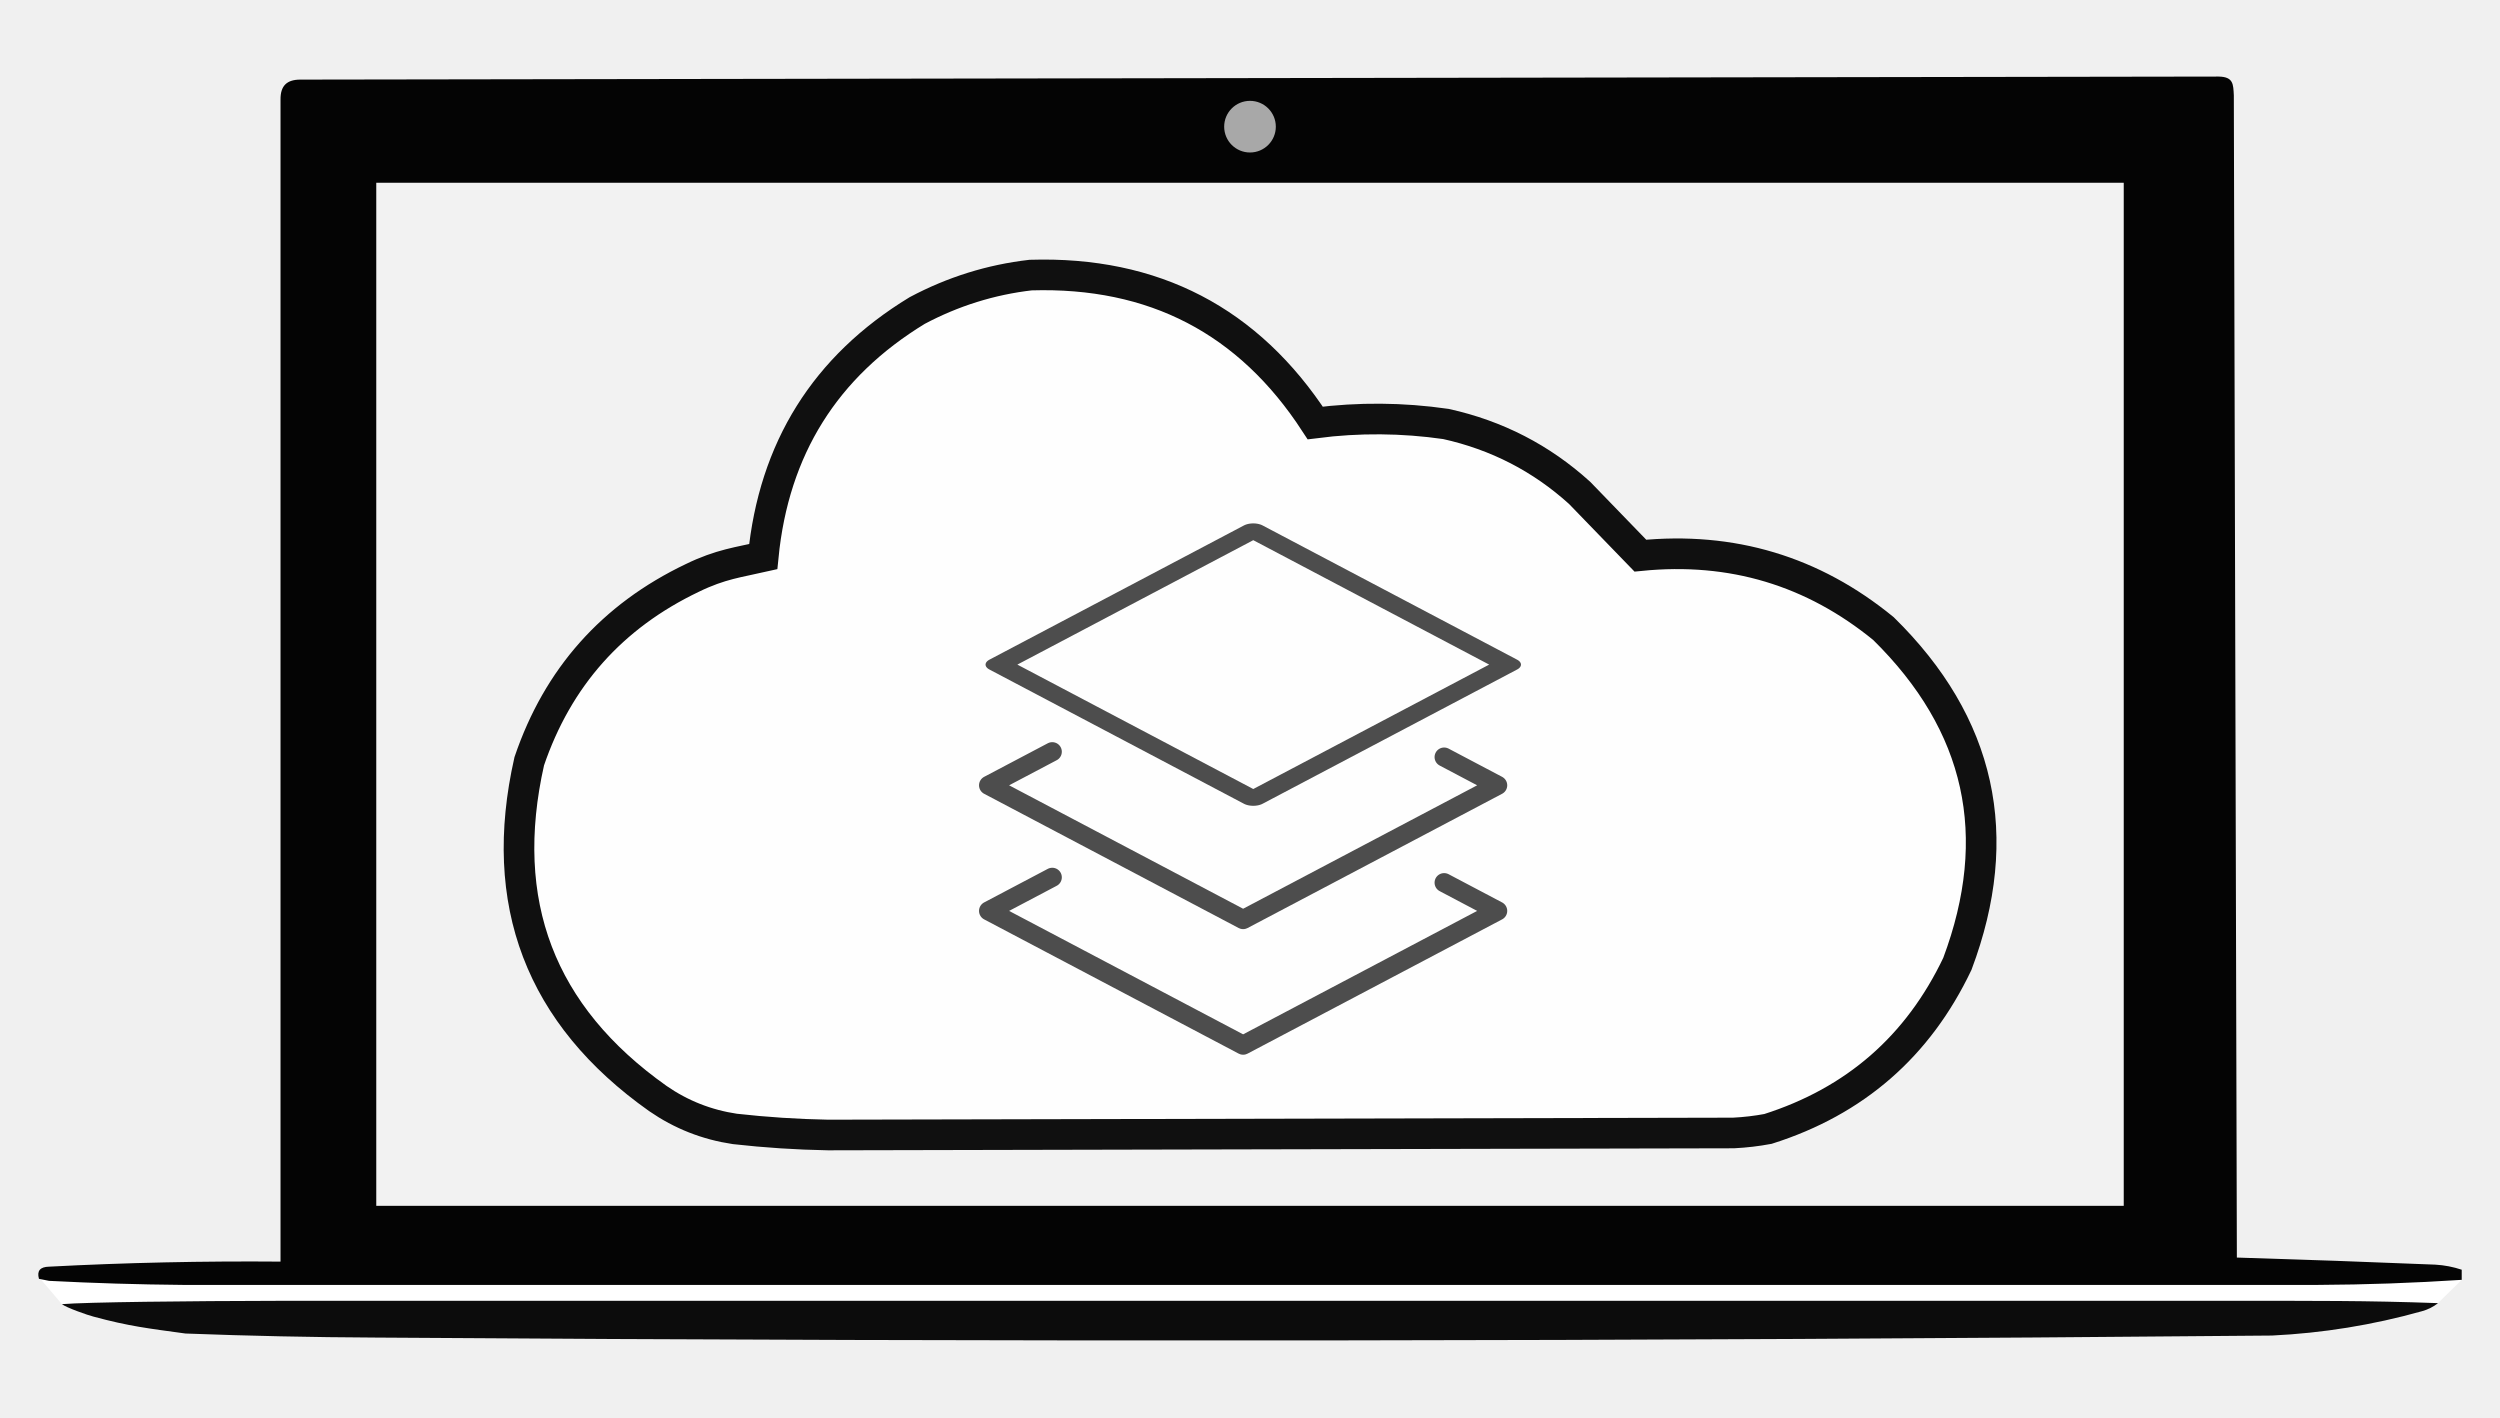
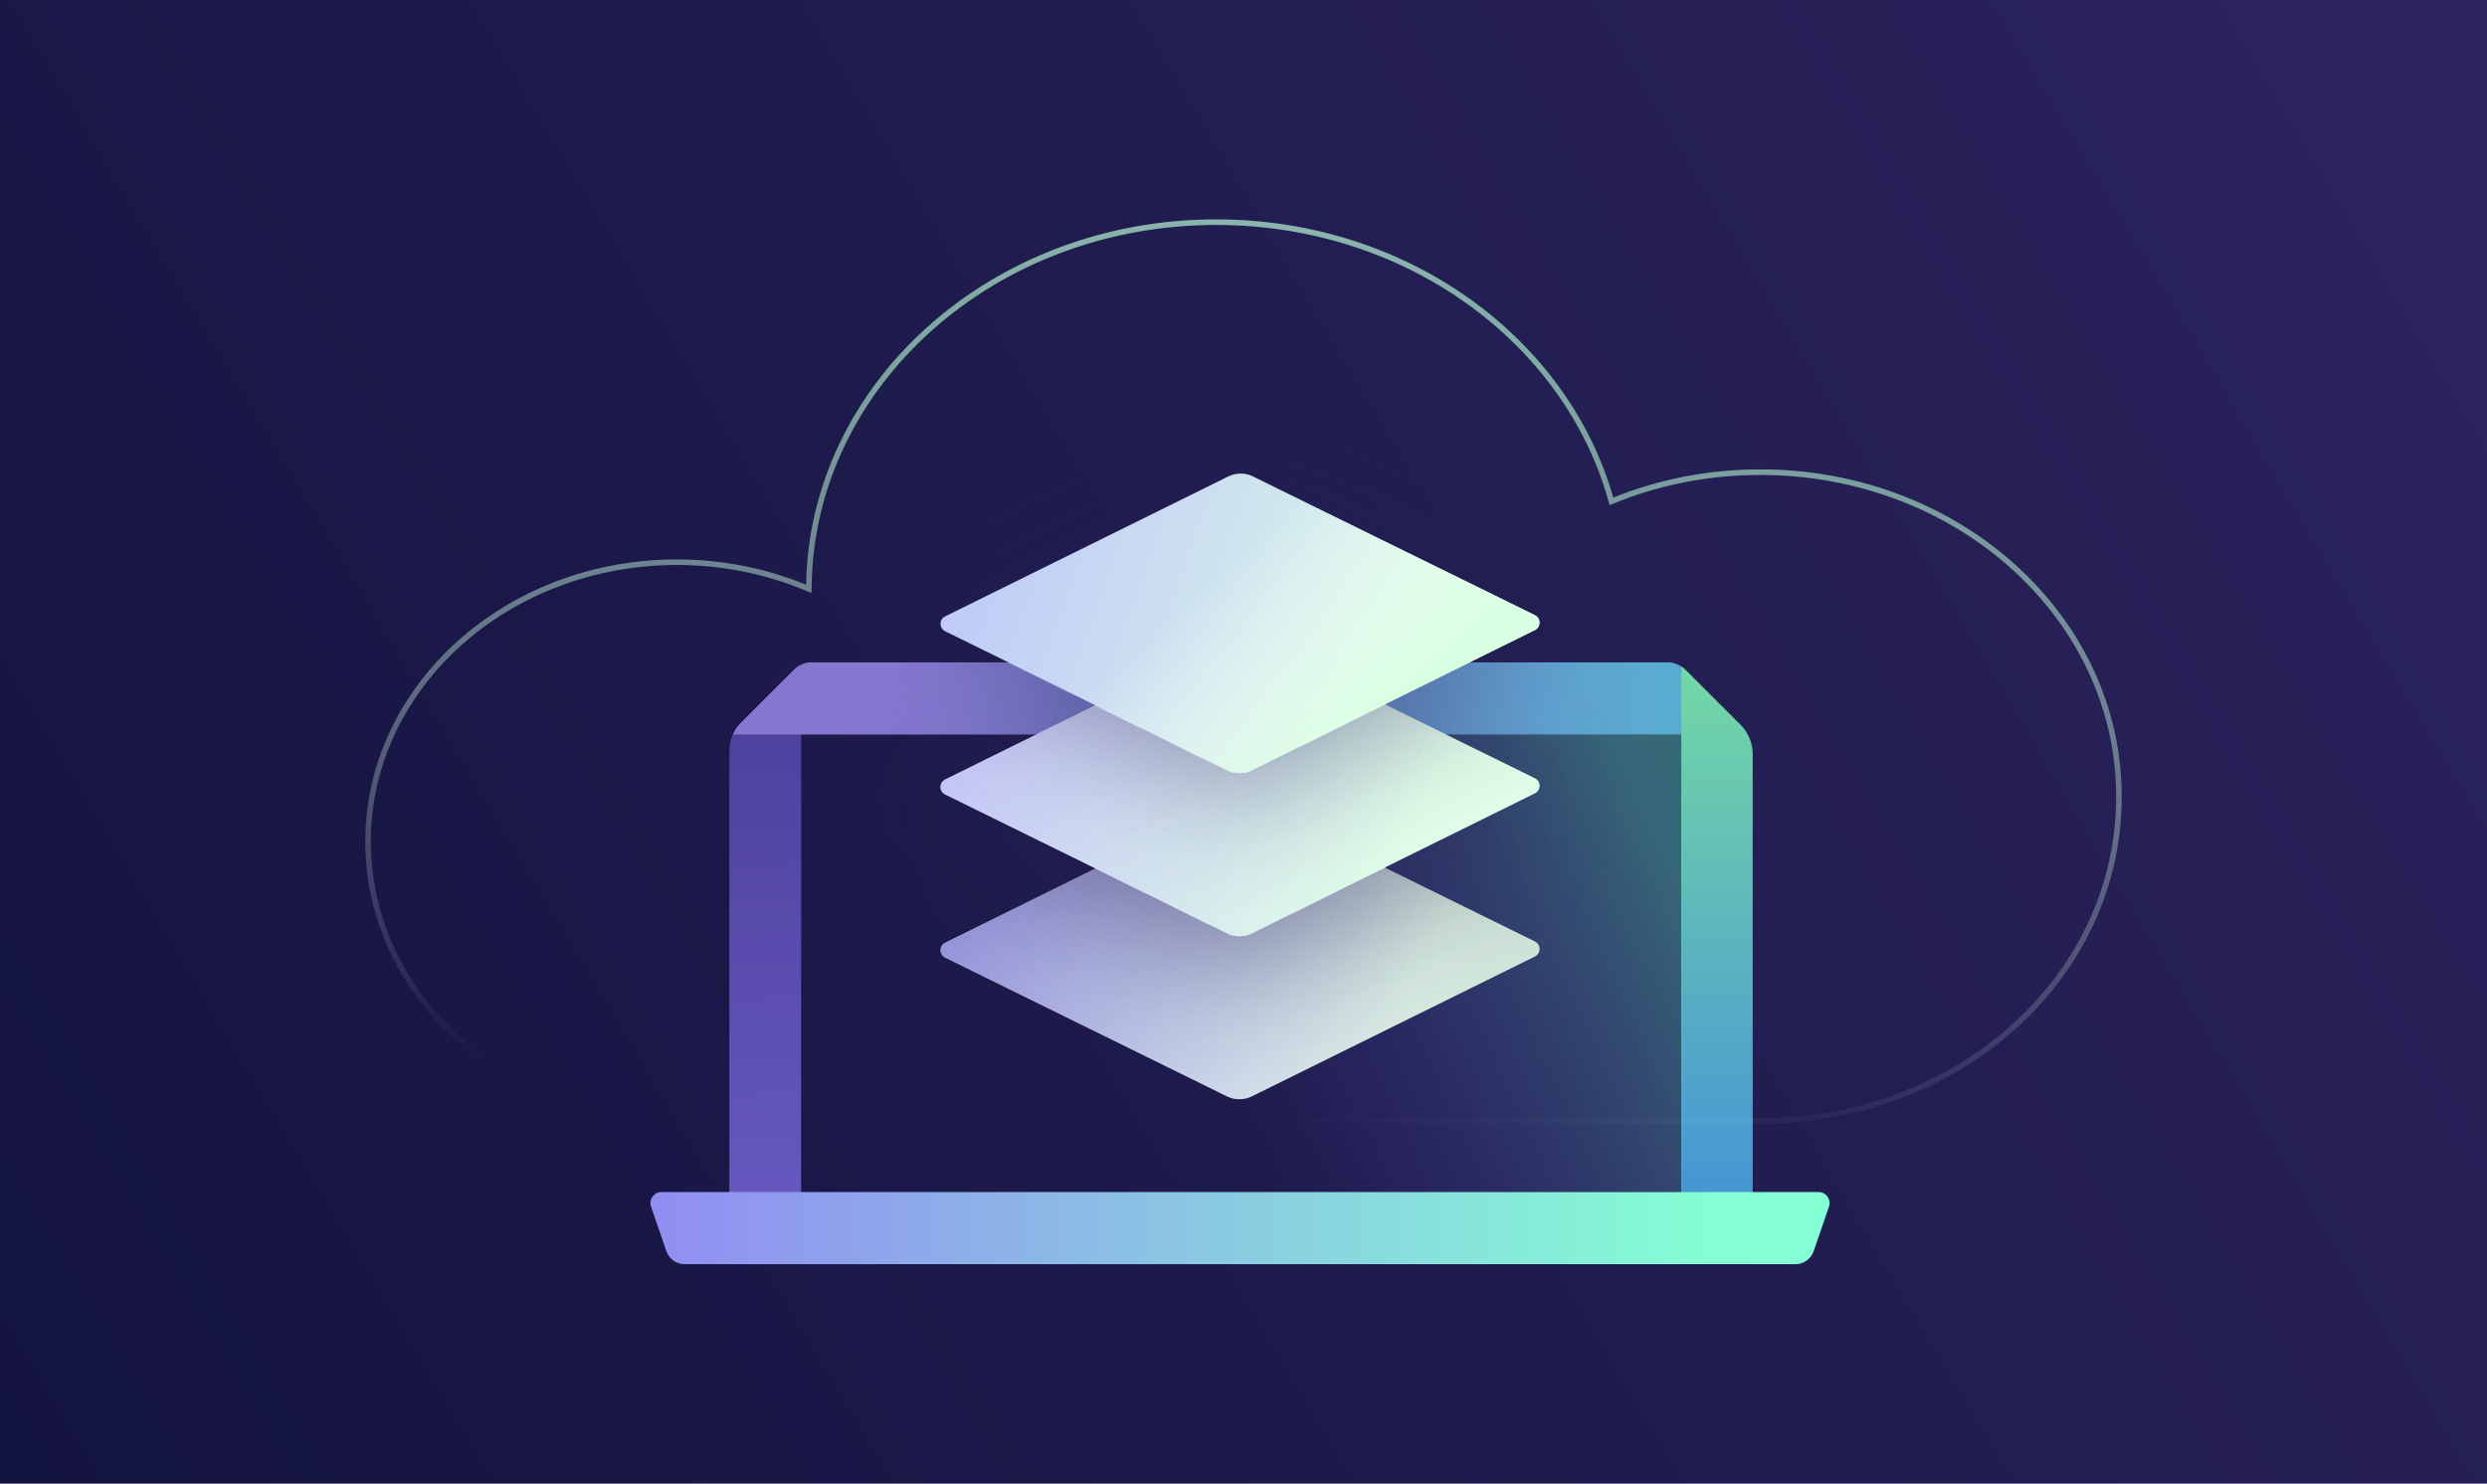
- <svg xmlns="http://www.w3.org/2000/svg" viewBox="0 0 326.53 185.084" version="1.1" id="svg112" width="326.53" height="185.084">
-   <defs id="defs106" />
-   <g id="layer1" transform="translate(57.73863,-111.5105)">
-     <g id="g176" transform="translate(0,57.73131)">
-       <path style="clip-rule:evenodd;fill:#ffffff;fill-opacity:1;fill-rule:evenodd;stroke:none;stroke-width:7.421;stroke-linecap:round;stroke-linejoin:round;stroke-miterlimit:4;stroke-dasharray:none;stroke-opacity:1;image-rendering:optimizeQuality;shape-rendering:geometricPrecision;text-rendering:geometricPrecision" d="m -52.721,220.509 316.512,0.432 -3.192,3.125 -310.251,0.05 z" id="rect849" />
-       <g id="g4" transform="matrix(0.2645833,0,0,0.2645833,-53.57662,-15.19892)" style="clip-rule:evenodd;fill-rule:evenodd;image-rendering:optimizeQuality;shape-rendering:geometricPrecision;text-rendering:geometricPrecision">
-         <path style="opacity:0.982;fill:#000000" d="m 1199.5,887.5 v 5 c -23.63,1.553 -47.3,2.386 -71,2.5 H 74.5 c -22.017,-0.196 -44.017,-0.863 -66,-2 -1.667,-0.333 -3.333,-0.667 -5,-1 -1.11,-3.916 0.557,-5.916 5,-6 37.635,-1.989 76.552,-2.822 114.25,-2.5 V 309.75 c -0.04,-6.689 3.106,-9.73 9.75,-9.75 l 947,-1.5 c 7.361,0.126 7.21,3.821 7.5,9.25 l 1.5,573.75 c 32.66,0.99 65.33,2.157 98,3.5 4.47,0.265 8.8,1.099 13,2.5 z" id="path2" />
-       </g>
-       <rect style="clip-rule:evenodd;fill:#f2f2f2;fill-opacity:1;fill-rule:evenodd;stroke:none;stroke-width:3.732;stroke-linecap:round;stroke-linejoin:round;stroke-miterlimit:4;stroke-dasharray:none;stroke-opacity:1;image-rendering:optimizeQuality;shape-rendering:geometricPrecision;text-rendering:geometricPrecision" id="rect828" width="228.241" height="133.626" x="-8.594" y="77.649" />
-       <g id="g8" transform="matrix(0.2645833,0,0,0.2645833,-53.57662,-15.19892)" style="clip-rule:evenodd;fill-rule:evenodd;image-rendering:optimizeQuality;shape-rendering:geometricPrecision;text-rendering:geometricPrecision" />
-       <g id="g12" transform="matrix(0.2645833,0,0,0.2645833,-54.22954,-9.907256)" style="clip-rule:evenodd;fill:#ffffff;fill-rule:evenodd;stroke:#000000;stroke-width:15.118;stroke-miterlimit:4;stroke-dasharray:none;image-rendering:optimizeQuality;shape-rendering:geometricPrecision;text-rendering:geometricPrecision">
-         <path style="opacity:0.932;fill:#ffffff;stroke:#000000;stroke-width:15.118;stroke-miterlimit:4;stroke-dasharray:none" d="m 495.5,376.5 c 60.781,-1.864 107.614,22.469 140.5,73 21.52,-2.759 43.02,-2.592 64.5,0.5 25.105,5.551 47.105,16.884 66,34 10.018,10.418 20.018,20.751 30,31 45.148,-4.501 85.148,7.499 120,36 48.038,47.186 60.205,102.353 36.5,165.5 -19.361,40.693 -50.527,67.86 -93.5,81.5 -5.617,1.052 -11.284,1.718 -17,2 l -447,1 c -15.382,-0.28 -30.715,-1.28 -46,-3 -13.855,-2.061 -26.521,-7.061 -38,-15 -58.123,-41.126 -79.29,-96.626 -63.5,-166.5 14.085,-41.423 40.918,-71.589 80.5,-90.5 13.987,-6.819 23.112,-7.777 35,-10.5 5.245,-53.345 30.579,-93.845 76,-121.5 17.69,-9.399 36.357,-15.233 56,-17.5 z" id="path10" />
-       </g>
-       <g id="g36" transform="matrix(0.2645833,0,0,0.2645833,-54.81127,-15.19892)" style="clip-rule:evenodd;fill-rule:evenodd;image-rendering:optimizeQuality;shape-rendering:geometricPrecision;text-rendering:geometricPrecision">
-         <path style="opacity:0.947;fill:#000000" d="m 1094.5,902.854 c 36.05,0.026 62.05,-0.162 98,1.146 -2.39,1.861 -5.05,3.194 -8,4 -24.21,6.792 -48.88,10.792 -74,12 -311.997,2.874 -623.997,3.208 -936,1 -31.348,-0.147 -62.682,-0.814 -94,-2 C 62.26,916.485 52.834,915.471 35.074,910.652 32.461,910.013 21.554,906.194 19.5,904.5 c 12.019,-1.002 62.257,-1.56 107.864,-1.646 z" id="path34" />
-       </g>
-       <g id="g843" transform="matrix(0.2645833,0,0,0.2645833,-57.7122,62.31481)" style="clip-rule:evenodd;fill-rule:evenodd;image-rendering:optimizeQuality;shape-rendering:geometricPrecision;text-rendering:geometricPrecision">
-         <rect transform="matrix(0.8845088,0.4665235,-0.8845088,0.4665235,0,0)" y="-103.655" x="595.69" height="142.058" width="142.058" id="rect858" style="fill:none;fill-opacity:0.724;stroke:#4d4d4d;stroke-width:10.401;stroke-linecap:round;stroke-linejoin:round;stroke-miterlimit:4;stroke-dasharray:none;stroke-opacity:1" />
-         <path id="rect858-3" d="m 712.798,341.472 26.424,13.937 -125.651,66.273 -125.651,-66.273 31.429,-16.577" style="clip-rule:evenodd;fill:none;fill-opacity:0.724;fill-rule:evenodd;stroke:#4d4d4d;stroke-width:9.449;stroke-linecap:round;stroke-linejoin:round;stroke-miterlimit:4;stroke-dasharray:none;stroke-opacity:1;image-rendering:optimizeQuality;shape-rendering:geometricPrecision;text-rendering:geometricPrecision" />
-         <path style="clip-rule:evenodd;fill:none;fill-opacity:0.724;fill-rule:evenodd;stroke:#4d4d4d;stroke-width:9.449;stroke-linecap:round;stroke-linejoin:round;stroke-miterlimit:4;stroke-dasharray:none;stroke-opacity:1;image-rendering:optimizeQuality;shape-rendering:geometricPrecision;text-rendering:geometricPrecision" d="m 712.798,403.472 26.424,13.937 -125.651,66.273 -125.651,-66.273 31.429,-16.577" id="path895" />
-       </g>
-       <circle style="clip-rule:evenodd;fill:#e6e6e6;fill-opacity:0.724;fill-rule:evenodd;stroke:none;stroke-width:2.462;stroke-linecap:round;stroke-linejoin:round;stroke-miterlimit:4;stroke-dasharray:none;stroke-opacity:1;image-rendering:optimizeQuality;shape-rendering:geometricPrecision;text-rendering:geometricPrecision" id="path897" cx="105.526" cy="70.324" r="3.373" />
+ <svg xmlns="http://www.w3.org/2000/svg" xmlns:xlink="http://www.w3.org/1999/xlink" width="899.134" height="536.463" viewBox="0 0 899.134 536.463" fill="none" version="1.1" id="svg1928">
+   <mask id="mask0_324_691" maskUnits="userSpaceOnUse" x="131" y="160" width="371" height="218">
+     <path d="m 131.614,192.28 v 158.232 17.487 c 0,5.523 4.477,10 10,10 h 349.98 c 5.523,0 10,-4.477 10,-10 V 193.347 c 0,-3.978 -1.58,-7.794 -4.394,-10.607 l -19.711,-19.711 c -1.876,-1.876 -4.419,-2.929 -7.071,-2.929 H 161.724 c -2.653,0 -5.196,1.053 -7.071,2.929 l -18.645,18.644 c -2.813,2.813 -4.394,6.629 -4.394,10.607 z" fill="#d9d9d9" id="path1782" />
+   </mask>
+   <rect style="fill:url(#linearGradient2072);fill-opacity:1;fill-rule:evenodd;stroke-width:1.408" id="rect2034" width="899.134" height="536.463" x="0" y="0" ry="0" />
+   <g id="g40090" transform="translate(132.0668,79.33126)">
+     <g mask="url(#mask0_324_691)" id="g1793">
+       <path fill-rule="evenodd" clip-rule="evenodd" d="M 131.43,186.254 V 353.67 l 26.129,22.13 V 160.125 Z" fill="url(#paint0_linear_324_691)" id="path1785" style="fill:url(#paint0_linear_324_691)" />
+       <path fill-rule="evenodd" clip-rule="evenodd" d="m 502.905,186.256 v -0.087 L 476.863,160.127 H 157.601 l -26.13,26.129 z" fill="url(#paint1_linear_324_691)" id="path1787" style="fill:url(#paint1_linear_324_691)" />
+       <path fill-rule="evenodd" clip-rule="evenodd" d="m 475.767,369.975 v -209.7 l 26.129,26.129 v 167.438 z" fill="url(#paint2_linear_324_691)" id="path1789" style="fill:url(#paint2_linear_324_691)" />
+       <rect opacity="0.4" width="317.208" height="165.482" transform="matrix(-1,0,0,1,476.42,186.213)" fill="url(#paint3_linear_324_691)" id="rect1791" style="fill:url(#paint3_linear_324_691)" x="0" y="0" />
+     </g>
+     <path d="m 529.172,356.999 c 0.895,-2.597 -1.034,-5.304 -3.782,-5.304 h -418.3 c -2.747,0 -4.677,2.707 -3.781,5.304 l 5.544,16.082 c 0.973,2.824 3.631,4.719 6.617,4.719 h 401.54 c 2.986,0 5.644,-1.895 6.618,-4.719 z" fill="url(#paint4_linear_324_691)" id="path1795" style="fill:url(#paint4_linear_324_691)" />
+     <path d="m 209.635,266.929 c -2.232,-1.098 -2.235,-4.279 -0.005,-5.381 l 102.408,-50.606 c 2.787,-1.377 6.057,-1.38 8.846,-0.007 l 101.964,50.185 c 2.231,1.098 2.234,4.279 0.004,5.381 l -102.408,50.606 c -2.787,1.378 -6.057,1.38 -8.846,0.007 z" fill="url(#paint5_linear_324_691)" id="path1797" style="fill:url(#paint5_linear_324_691)" />
+     <path opacity="0.6" d="m 209.635,266.929 c -2.232,-1.098 -2.235,-4.279 -0.005,-5.381 l 102.408,-50.606 c 2.787,-1.377 6.057,-1.38 8.846,-0.007 l 101.964,50.185 c 2.231,1.098 2.234,4.279 0.004,5.381 l -102.408,50.606 c -2.787,1.378 -6.057,1.38 -8.846,0.007 z" fill="url(#paint6_linear_324_691)" id="path1799" style="fill:url(#paint6_linear_324_691)" />
+     <g filter="url(#filter0_d_324_691)" id="g1803">
+       <path d="m 209.635,207.925 c -2.232,-1.099 -2.235,-4.28 -0.005,-5.382 l 102.408,-50.606 c 2.787,-1.377 6.057,-1.38 8.846,-0.007 l 101.964,50.185 c 2.231,1.099 2.234,4.279 0.004,5.381 l -102.408,50.607 c -2.787,1.377 -6.057,1.379 -8.846,0.007 z" fill="url(#paint7_linear_324_691)" id="path1801" style="fill:url(#paint7_linear_324_691)" />
+     </g>
+     <path opacity="0.6" d="m 209.635,207.925 c -2.232,-1.099 -2.235,-4.28 -0.005,-5.382 l 102.408,-50.606 c 2.787,-1.377 6.057,-1.38 8.846,-0.007 l 101.964,50.185 c 2.231,1.099 2.234,4.279 0.004,5.381 l -102.408,50.607 c -2.787,1.377 -6.057,1.379 -8.846,0.007 z" fill="url(#paint8_linear_324_691)" id="path1805" style="fill:url(#paint8_linear_324_691)" />
+     <g filter="url(#filter1_d_324_691)" id="g1809">
+       <path d="m 209.635,148.922 c -2.232,-1.099 -2.235,-4.28 -0.005,-5.382 L 312.038,92.934 c 2.787,-1.377 6.057,-1.38 8.846,-0.007 l 101.964,50.185 c 2.231,1.099 2.234,4.279 0.004,5.381 L 320.444,199.1 c -2.787,1.377 -6.057,1.38 -8.846,0.007 z" fill="url(#paint9_linear_324_691)" id="path1807" style="fill:url(#paint9_linear_324_691)" />
+     </g>
+     <path d="m 209.635,148.921 c -2.232,-1.099 -2.235,-4.28 -0.005,-5.382 L 312.038,92.933 c 2.787,-1.377 6.057,-1.38 8.846,-0.007 l 101.964,50.185 c 2.231,1.099 2.234,4.279 0.004,5.381 l -102.408,50.607 c -2.787,1.377 -6.057,1.38 -8.846,0.007 z" fill="url(#paint10_linear_324_691)" id="path1811" style="fill:url(#paint10_linear_324_691)" />
+     <g opacity="0.5" id="g1818">
+       <mask id="path-13-inside-1_324_691" fill="#ffffff">
+         <path d="m 0,224.976 c 0,-56.347 50.452,-102.02 112.684,-102.02 16.658,0 32.454,3.299 46.684,9.172 C 160.613,58.963 226.499,0 307.607,0 c 69.06,0 127.089,42.743 143.577,100.602 16.24,-6.552 34.222,-10.202 53.15,-10.202 72.161,0 130.666,52.964 130.666,118.3 0,65.336 -57.208,117.111 -128.257,118.272 l 0.01,0.028 H 108.378 l 0.036,-0.098 C 48.162,324.866 0,280.026 0,224.976 Z" id="path1813" />
+       </mask>
+       <path d="m 0,224.976 c 0,-56.347 50.452,-102.02 112.684,-102.02 16.658,0 32.454,3.299 46.684,9.172 C 160.613,58.963 226.499,0 307.607,0 c 69.06,0 127.089,42.743 143.577,100.602 16.24,-6.552 34.222,-10.202 53.15,-10.202 72.161,0 130.666,52.964 130.666,118.3 0,65.336 -57.208,117.111 -128.257,118.272 l 0.01,0.028 H 108.378 l 0.036,-0.098 C 48.162,324.866 0,280.026 0,224.976 Z" stroke="url(#paint11_linear_324_691)" stroke-width="4" mask="url(#path-13-inside-1_324_691)" id="path1816" style="stroke:url(#paint11_linear_324_691)" />
+     </g>
+     <g opacity="0.5" id="g1825">
+       <mask id="path-14-inside-2_324_691" fill="#ffffff">
+         <path d="m 0,224.976 c 0,-56.347 50.452,-102.02 112.684,-102.02 16.658,0 32.454,3.299 46.684,9.172 C 160.613,58.963 226.499,0 307.607,0 c 69.06,0 127.089,42.743 143.577,100.602 16.24,-6.552 34.222,-10.202 53.15,-10.202 72.161,0 130.666,52.964 130.666,118.3 0,65.336 -57.208,117.111 -128.257,118.272 l 0.01,0.028 H 108.378 l 0.036,-0.098 C 48.162,324.866 0,280.026 0,224.976 Z" id="path1820" />
+       </mask>
+       <path d="m 0,224.976 c 0,-56.347 50.452,-102.02 112.684,-102.02 16.658,0 32.454,3.299 46.684,9.172 C 160.613,58.963 226.499,0 307.607,0 c 69.06,0 127.089,42.743 143.577,100.602 16.24,-6.552 34.222,-10.202 53.15,-10.202 72.161,0 130.666,52.964 130.666,118.3 0,65.336 -57.208,117.111 -128.257,118.272 l 0.01,0.028 H 108.378 l 0.036,-0.098 C 48.162,324.866 0,280.026 0,224.976 Z" stroke="url(#paint12_linear_324_691)" stroke-width="4" mask="url(#path-14-inside-2_324_691)" id="path1823" style="stroke:url(#paint12_linear_324_691)" />
    </g>
  </g>
+   <defs id="defs1926">
+     <linearGradient id="linearGradient2070">
+       <stop style="stop-color:#13133f;stop-opacity:1" offset="0" id="stop2066" />
+       <stop style="stop-color:#2c245e;stop-opacity:1" offset="1" id="stop2068" />
+     </linearGradient>
+     <filter id="filter0_d_324_691" x="167.959" y="120.902" width="296.563" height="188.235" filterUnits="userSpaceOnUse" color-interpolation-filters="sRGB">
+       <feFlood flood-opacity="0" result="BackgroundImageFix" id="feFlood1827" />
+       <feColorMatrix in="SourceAlpha" type="matrix" values="0 0 0 0 0 0 0 0 0 0 0 0 0 0 0 0 0 0 127 0" result="hardAlpha" id="feColorMatrix1829" />
+       <feOffset dy="10" id="feOffset1831" />
+       <feGaussianBlur stdDeviation="20" id="feGaussianBlur1833" />
+       <feComposite in2="hardAlpha" operator="out" id="feComposite1835" />
+       <feColorMatrix type="matrix" values="0 0 0 0 0.169 0 0 0 0 0.141 0 0 0 0 0.341 0 0 0 0.35 0" id="feColorMatrix1837" />
+       <feBlend mode="normal" in2="BackgroundImageFix" result="effect1_dropShadow_324_691" id="feBlend1839" />
+       <feBlend mode="normal" in="SourceGraphic" in2="effect1_dropShadow_324_691" result="shape" id="feBlend1841" />
+     </filter>
+     <filter id="filter1_d_324_691" x="167.959" y="61.899" width="296.563" height="188.235" filterUnits="userSpaceOnUse" color-interpolation-filters="sRGB">
+       <feFlood flood-opacity="0" result="BackgroundImageFix" id="feFlood1844" />
+       <feColorMatrix in="SourceAlpha" type="matrix" values="0 0 0 0 0 0 0 0 0 0 0 0 0 0 0 0 0 0 127 0" result="hardAlpha" id="feColorMatrix1846" />
+       <feOffset dy="10" id="feOffset1848" />
+       <feGaussianBlur stdDeviation="20" id="feGaussianBlur1850" />
+       <feComposite in2="hardAlpha" operator="out" id="feComposite1852" />
+       <feColorMatrix type="matrix" values="0 0 0 0 0.169 0 0 0 0 0.141 0 0 0 0 0.341 0 0 0 0.35 0" id="feColorMatrix1854" />
+       <feBlend mode="normal" in2="BackgroundImageFix" result="effect1_dropShadow_324_691" id="feBlend1856" />
+       <feBlend mode="normal" in="SourceGraphic" in2="effect1_dropShadow_324_691" result="shape" id="feBlend1858" />
+     </filter>
+     <linearGradient id="paint0_linear_324_691" x1="152.957" y1="366.497" x2="141.042" y2="183.157" gradientUnits="userSpaceOnUse">
+       <stop stop-color="#7565D6" id="stop1861" />
+       <stop offset="1" stop-color="#5648AC" id="stop1863" />
+     </linearGradient>
+     <linearGradient id="paint1_linear_324_691" x1="478.583" y1="172.273" x2="192.865" y2="177.108" gradientUnits="userSpaceOnUse">
+       <stop stop-color="#61C7E7" id="stop1866" />
+       <stop offset="1" stop-color="#9986E7" id="stop1868" />
+     </linearGradient>
+     <linearGradient id="paint2_linear_324_691" x1="478.266" y1="156.151" x2="478.266" y2="361.947" gradientUnits="userSpaceOnUse">
+       <stop stop-color="#82FBB2" id="stop1871" />
+       <stop offset="0.979" stop-color="#4BA9ED" id="stop1873" />
+     </linearGradient>
+     <linearGradient id="paint3_linear_324_691" x1="134.087" y1="201.236" x2="-33.676" y2="123.525" gradientUnits="userSpaceOnUse">
+       <stop stop-color="#774BF3" stop-opacity="0" id="stop1876" />
+       <stop offset="1" stop-color="#5EF8C1" id="stop1878" />
+     </linearGradient>
+     <linearGradient id="paint4_linear_324_691" x1="488.415" y1="364.748" x2="38.115" y2="364.748" gradientUnits="userSpaceOnUse">
+       <stop stop-color="#84FFD3" id="stop1881" />
+       <stop offset="1" stop-color="#937AF7" id="stop1883" />
+     </linearGradient>
+     <linearGradient id="paint5_linear_324_691" x1="319.524" y1="244.443" x2="316.241" y2="316.258" gradientUnits="userSpaceOnUse">
+       <stop stop-color="#B6B5BA" id="stop1886" />
+       <stop offset="1" stop-color="#E4E2E9" id="stop1888" />
+     </linearGradient>
+     <linearGradient id="paint6_linear_324_691" x1="208.294" y1="214.837" x2="377.122" y2="283.299" gradientUnits="userSpaceOnUse">
+       <stop stop-color="#615FE8" stop-opacity="0.9" id="stop1891" />
+       <stop offset="1" stop-color="#DAFBE7" id="stop1893" />
+     </linearGradient>
+     <linearGradient id="paint7_linear_324_691" x1="306.33" y1="157.85" x2="349.443" y2="246.583" gradientUnits="userSpaceOnUse">
+       <stop stop-color="#F3F3F3" id="stop1896" />
+       <stop offset="1" stop-color="white" id="stop1898" />
+     </linearGradient>
+     <linearGradient id="paint8_linear_324_691" x1="219.593" y1="132.444" x2="382.569" y2="213.932" gradientUnits="userSpaceOnUse">
+       <stop stop-color="#A09EFD" id="stop1901" />
+       <stop offset="1" stop-color="#CAFBD7" id="stop1903" />
+     </linearGradient>
+     <linearGradient id="paint9_linear_324_691" x1="196.994" y1="89.214" x2="403.71" y2="162.993" gradientUnits="userSpaceOnUse">
+       <stop stop-color="#BCC2FA" id="stop1906" />
+       <stop offset="1" stop-color="#DCFFE5" id="stop1908" />
+     </linearGradient>
+     <linearGradient id="paint10_linear_324_691" x1="316.241" y1="120.111" x2="370.709" y2="177.95" gradientUnits="userSpaceOnUse">
+       <stop stop-color="white" stop-opacity="0" id="stop1911" />
+       <stop offset="1" stop-color="#D8FFE1" id="stop1913" />
+     </linearGradient>
+     <linearGradient id="paint11_linear_324_691" x1="590.5" y1="64.313" x2="568.522" y2="346.654" gradientUnits="userSpaceOnUse">
+       <stop stop-color="#26C076" id="stop1916" />
+       <stop offset="1" stop-color="white" stop-opacity="0" id="stop1918" />
+     </linearGradient>
+     <linearGradient id="paint12_linear_324_691" x1="358" y1="-12.229" x2="333.768" y2="327.376" gradientUnits="userSpaceOnUse">
+       <stop stop-color="white" id="stop1921" />
+       <stop offset="0.977" stop-color="white" stop-opacity="0" id="stop1923" />
+     </linearGradient>
+     <linearGradient xlink:href="#linearGradient2070" id="linearGradient2072" x1="-0.093" y1="380.908" x2="638.404" y2="-0.047" gradientUnits="userSpaceOnUse" gradientTransform="matrix(1.408205,0,0,1.408205,0.1310235,0.06551321)" />
+   </defs>
</svg>
